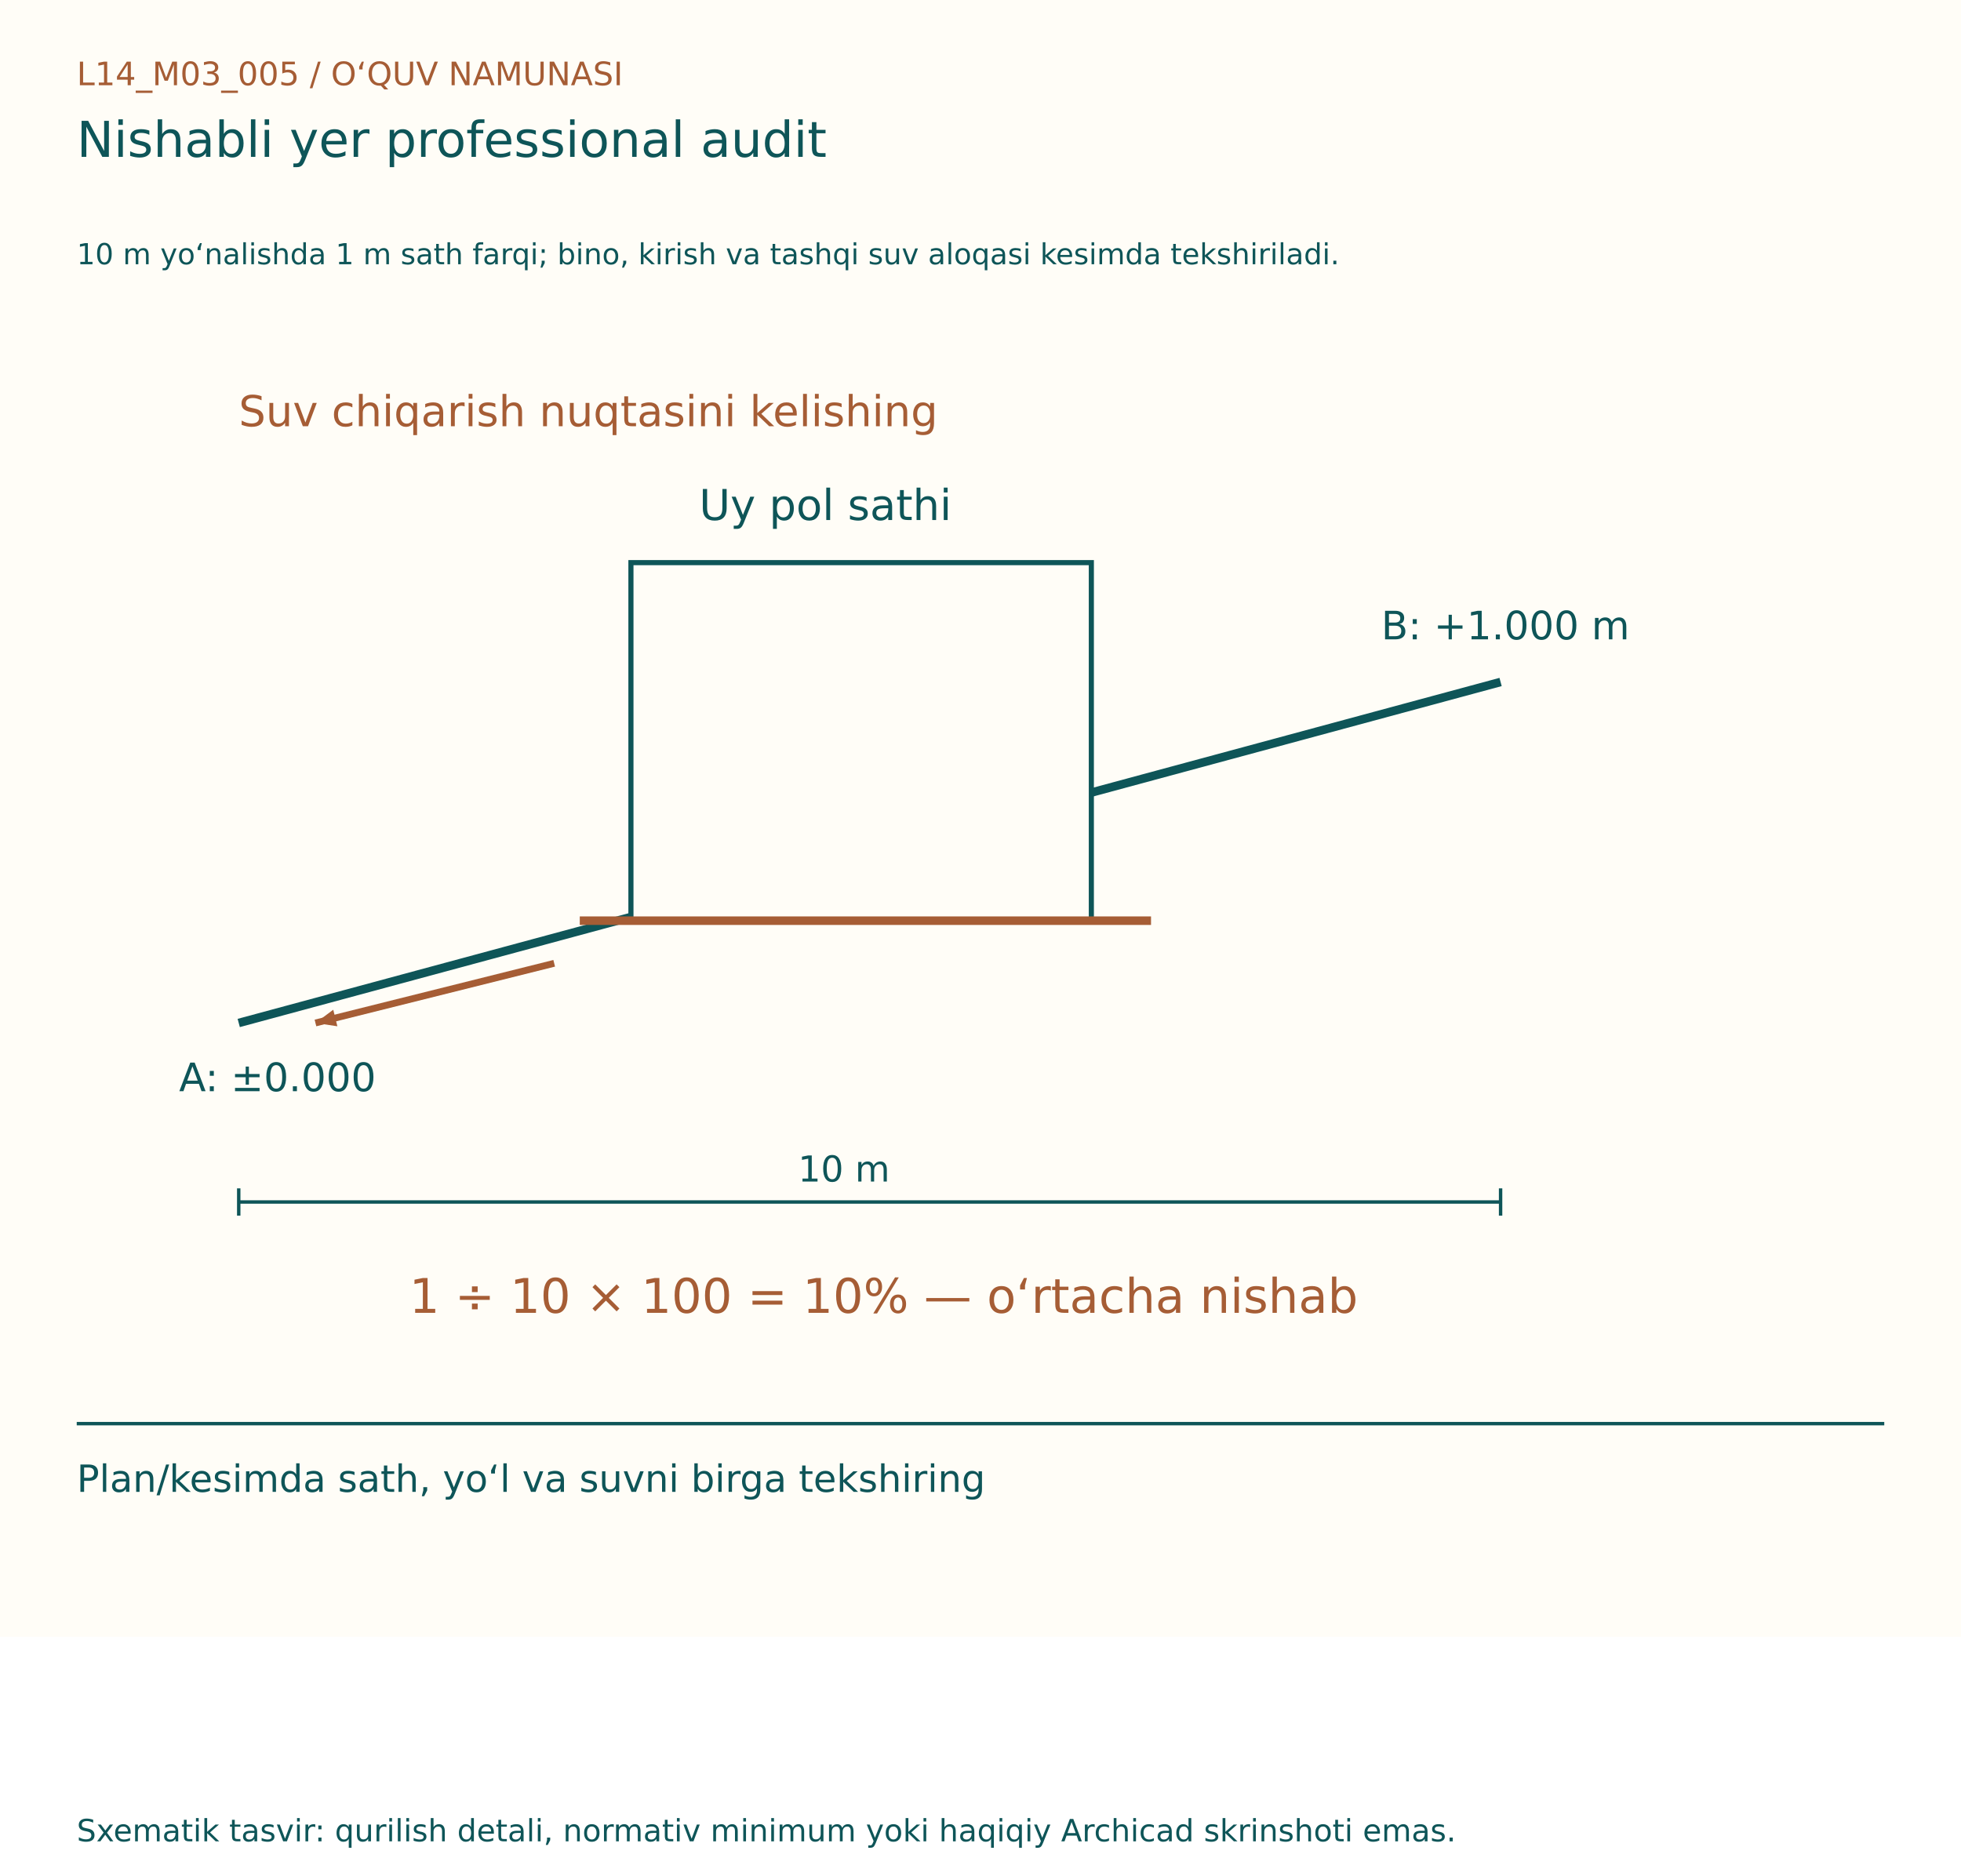
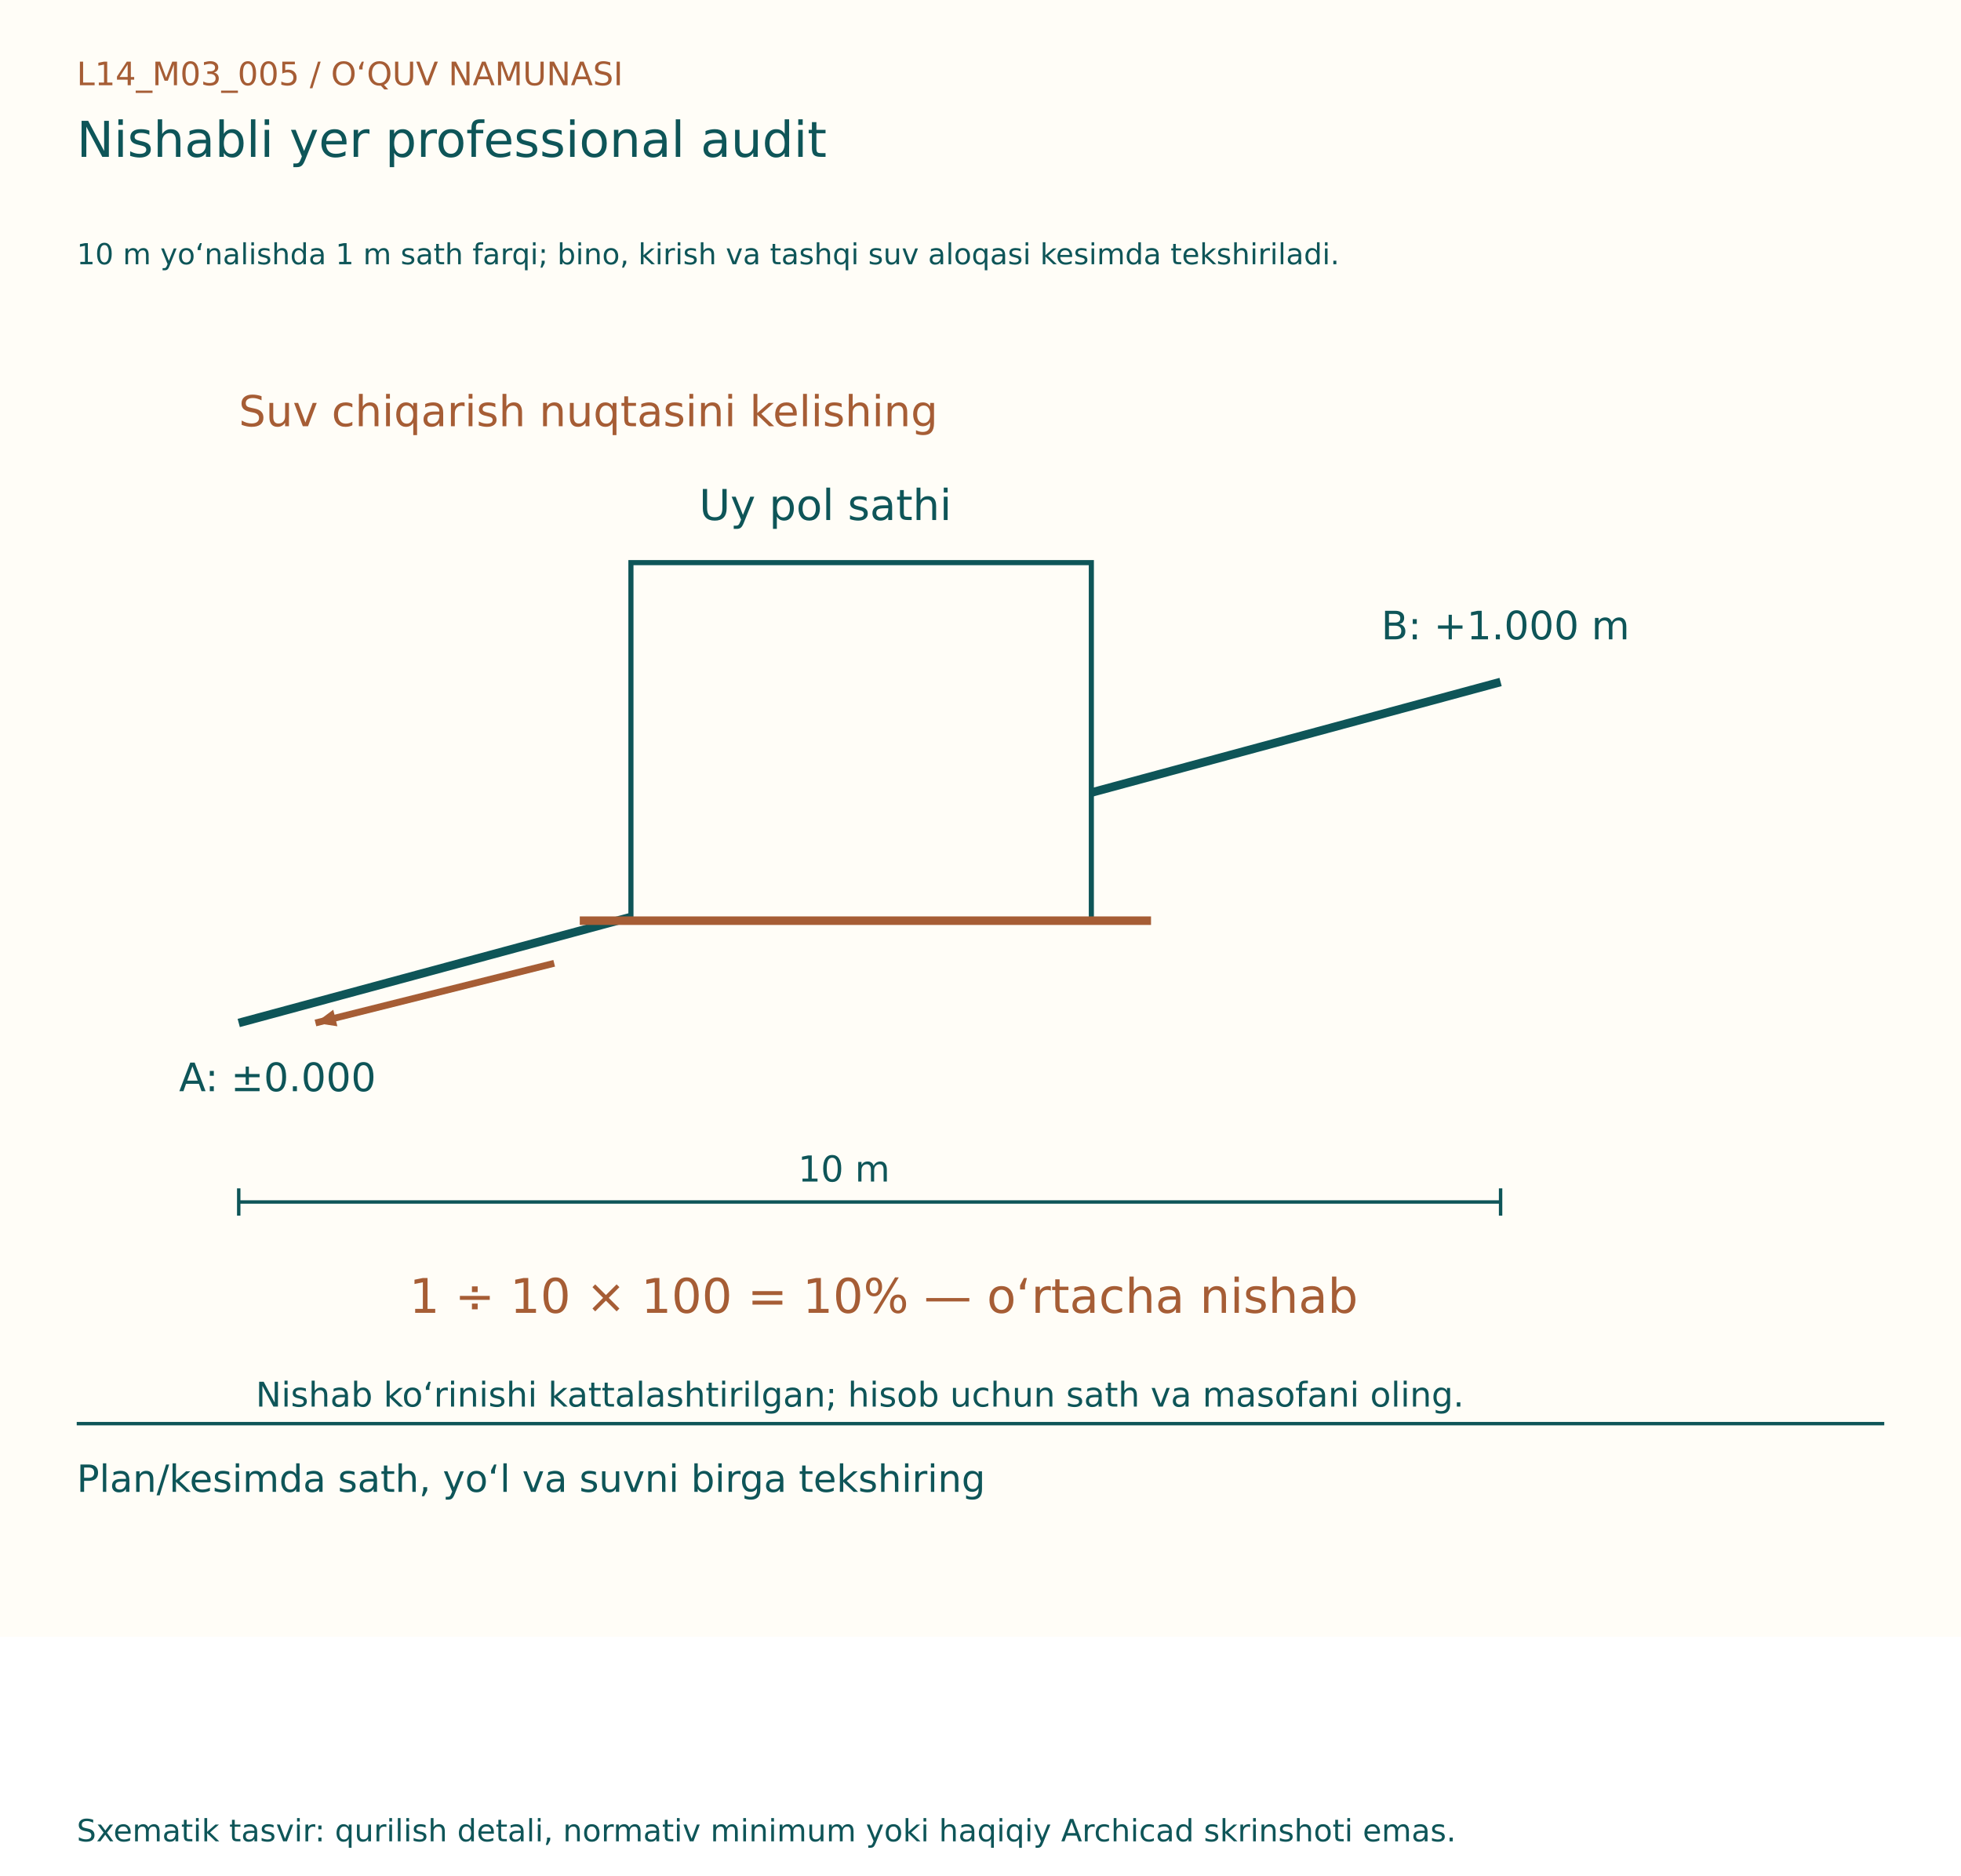
<svg xmlns="http://www.w3.org/2000/svg" width="1150" height="1100" viewBox="0 0 1150 1100">
  <rect width="1150" height="960" fill="#FFFDF7" />
  <g font-family="DejaVu Sans, Segoe UI, sans-serif">
    <text x="45" y="50" font-size="19" fill="#A65D35">L14_M03_005  /  O‘QUV NAMUNASI</text>
    <text x="45" y="92" font-size="29" fill="#0E5558">Nishabli yer professional audit</text>
    <text x="45" y="155" font-size="17" fill="#0E5558">10 m yo‘nalishda 1 m sath farqi; bino, kirish va tashqi suv aloqasi kesimda tekshiriladi.</text>
    <g transform="translate(0,80)">
      <line x1="140" y1="520" x2="880" y2="320" stroke="#0E5558" stroke-width="5" />
      <text x="105" y="560" font-size="23" fill="#0E5558">A: ±0.000</text>
      <text x="810" y="295" font-size="23" fill="#0E5558">B: +1.000 m</text>
      <rect x="370" y="250" width="270" height="210" fill="#FFFDF7" stroke="#0E5558" stroke-width="3" />
      <line x1="340" y1="460" x2="675" y2="460" stroke="#A65D35" stroke-width="5" />
      <text x="410" y="225" font-size="25" fill="#0E5558">Uy pol sathi</text>
      <line x1="140" y1="625" x2="880" y2="625" stroke="#0E5558" stroke-width="2" />
      <line x1="140" y1="617" x2="140" y2="633" stroke="#0E5558" stroke-width="2" />
      <line x1="880" y1="617" x2="880" y2="633" stroke="#0E5558" stroke-width="2" />
      <text x="468.0" y="613" font-size="21" fill="#0E5558">10 m</text>
      <text x="240" y="690" font-size="28" fill="#A65D35">1 ÷ 10 × 100 = 10% — o‘rtacha nishab</text>
      <line x1="325" y1="485" x2="185" y2="520" stroke="#A65D35" stroke-width="4" />
      <path d="M185, 520 l-12,-5 l0,10 Z" fill="#A65D35" transform="rotate(165.9638 185 520)" />
      <text x="140" y="170" font-size="25" fill="#A65D35">Suv chiqarish nuqtasini kelishing</text>
+       <text x="150" y="745" font-size="20" fill="#0E5558">Nishab ko‘rinishi kattalashtirilgan; hisob uchun sath va masofani oling.</text>
    </g>
    <line x1="45" y1="835" x2="1105" y2="835" stroke="#0E5558" stroke-width="2" />
    <text x="45" y="875" font-size="22" fill="#0E5558">Plan/kesimda sath, yo‘l va suvni birga tekshiring</text>
    <text x="45" y="1080" font-size="18" fill="#0E5558">Sxematik tasvir: qurilish detali, normativ minimum yoki haqiqiy Archicad skrinshoti emas.</text>
  </g>
</svg>
